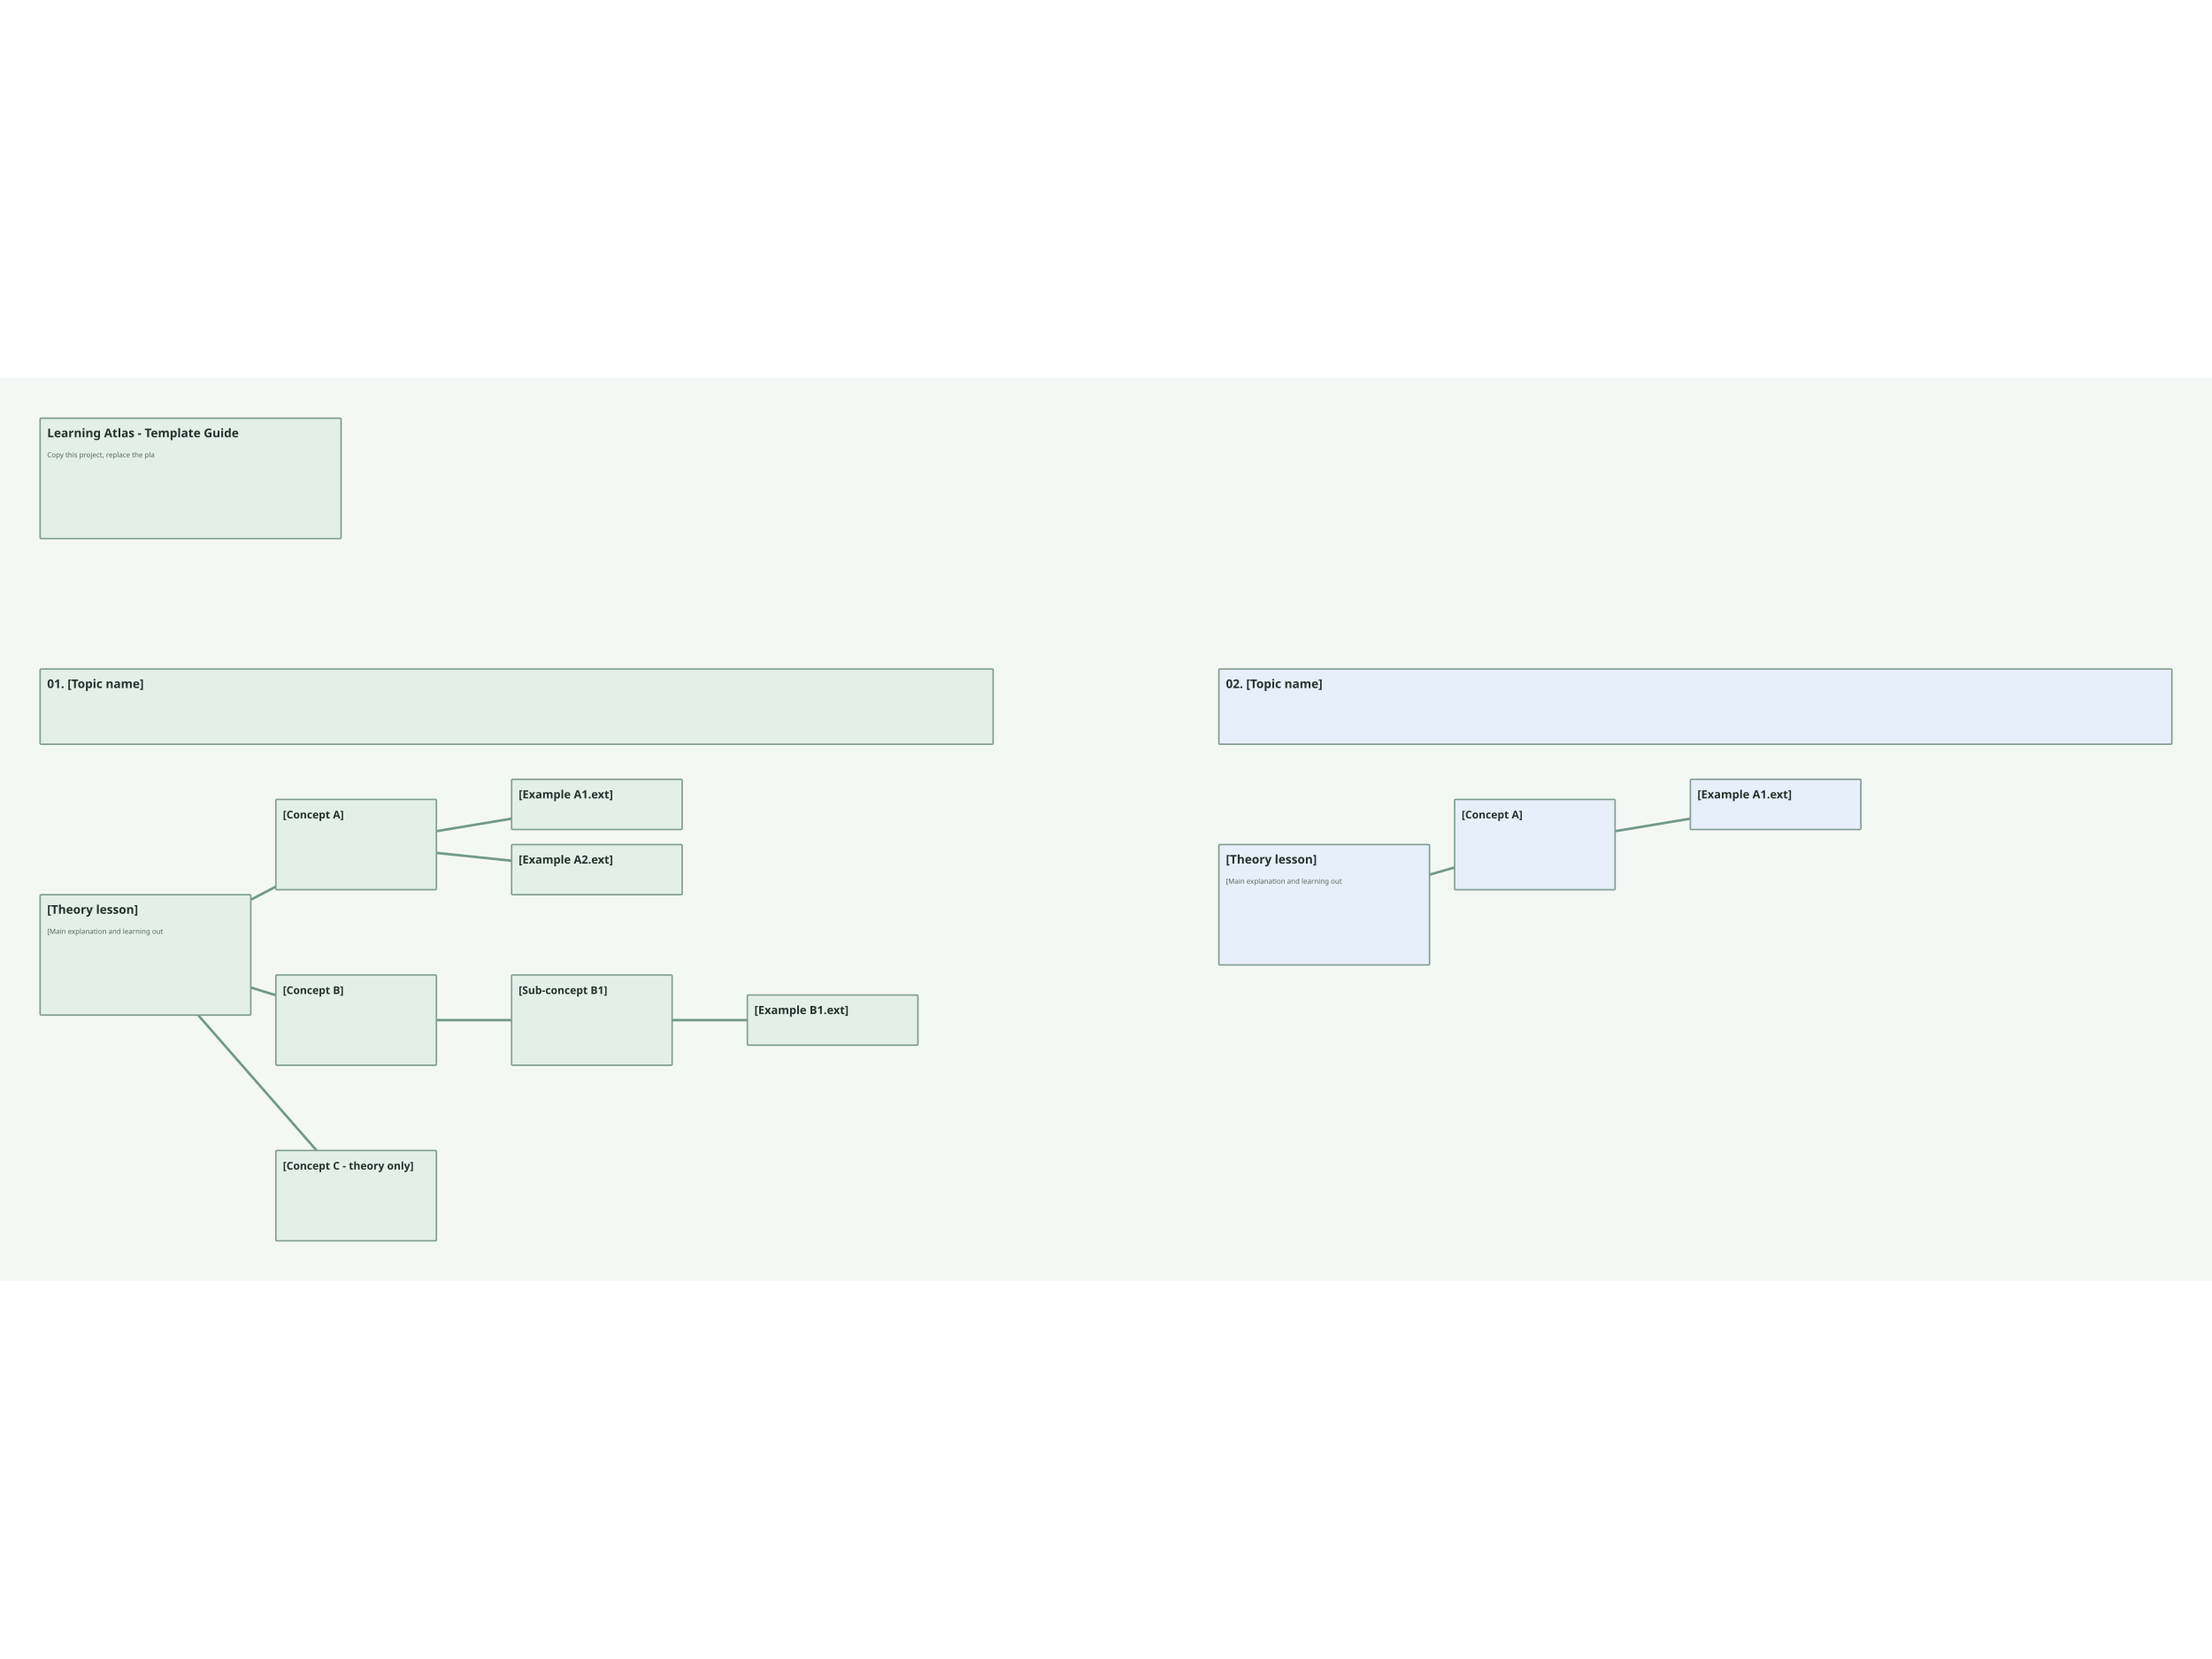
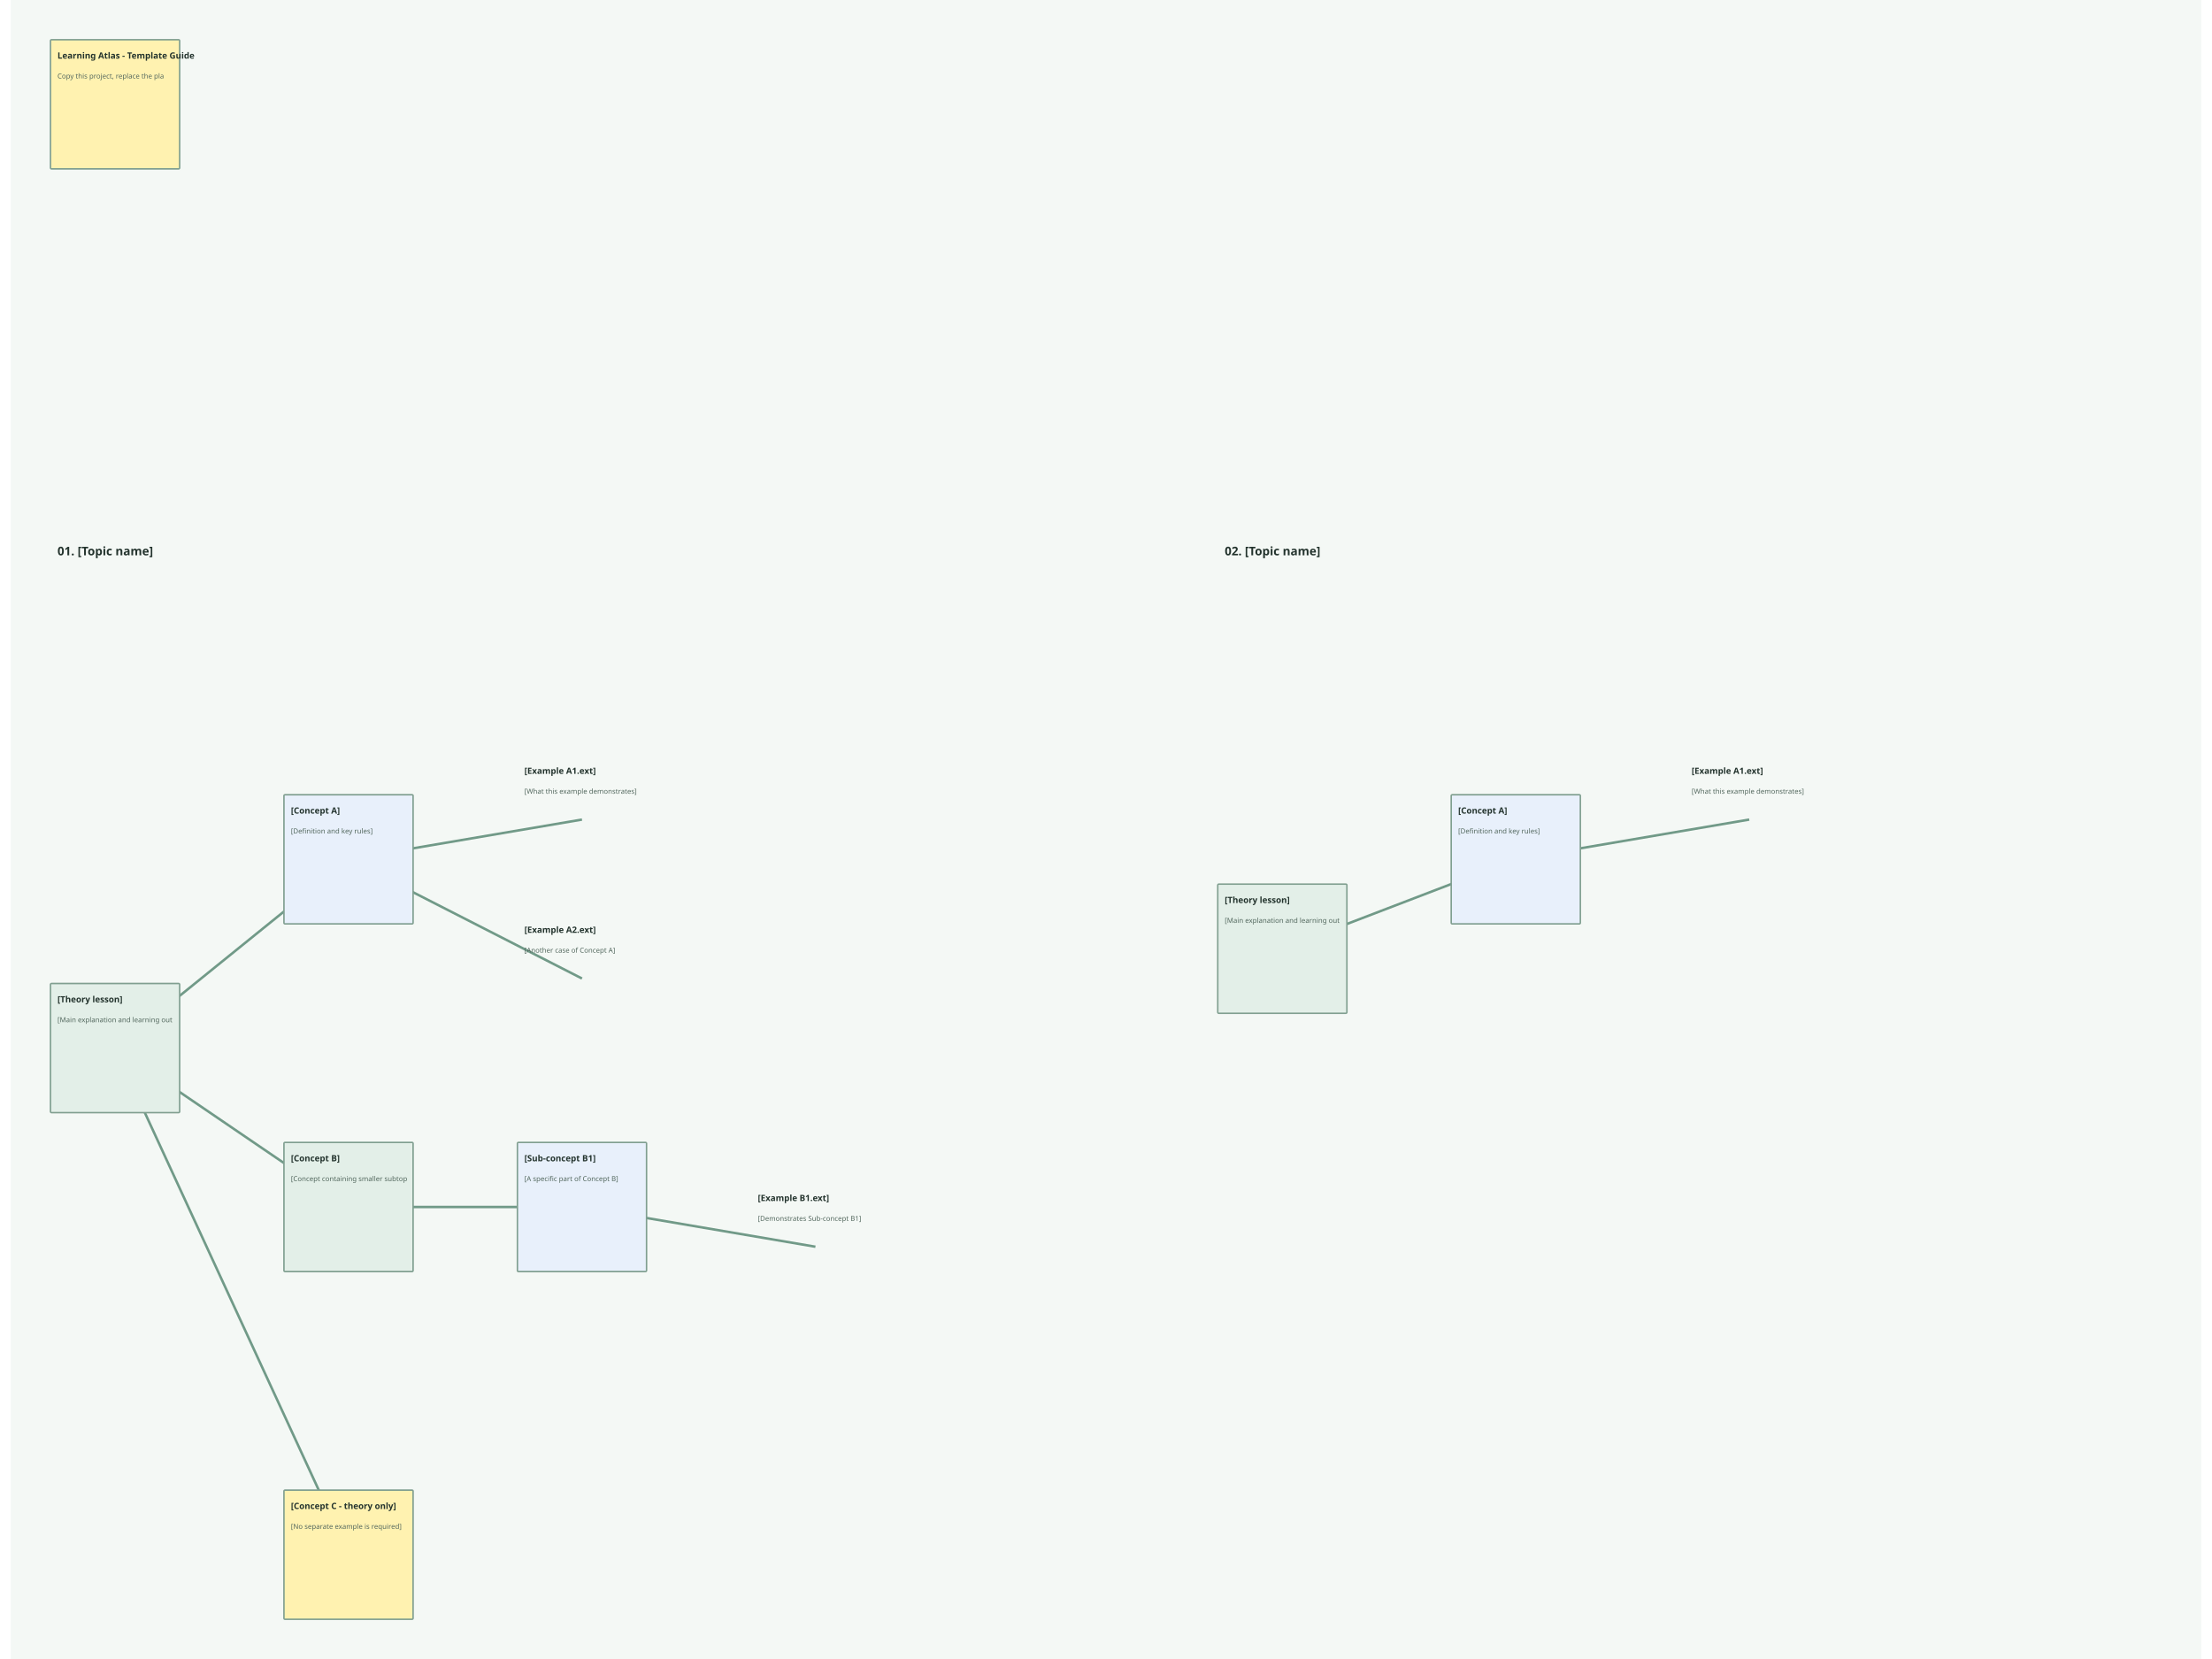
- <svg xmlns="http://www.w3.org/2000/svg" width="400" height="300" viewBox="-80 -80 4410 1800">
-   <rect x="-80" y="-80" width="4410" height="1800" fill="#f4f8f5" />
-   <path d="M210,1070 L630,850" fill="none" stroke="#719a88" stroke-width="5" />
-   <path d="M630,850 L1110,770" fill="none" stroke="#719a88" stroke-width="5" />
-   <path d="M630,850 L1110,900" fill="none" stroke="#719a88" stroke-width="5" />
-   <path d="M210,1070 L630,1200" fill="none" stroke="#719a88" stroke-width="5" />
-   <path d="M630,1200 L1100,1200" fill="none" stroke="#719a88" stroke-width="5" />
-   <path d="M1100,1200 L1580,1200" fill="none" stroke="#719a88" stroke-width="5" />
-   <path d="M210,1070 L630,1550" fill="none" stroke="#719a88" stroke-width="5" />
-   <path d="M2560,970 L2980,850" fill="none" stroke="#719a88" stroke-width="5" />
-   <path d="M2980,850 L3460,770" fill="none" stroke="#719a88" stroke-width="5" />
-   <rect x="0" y="0" width="600" height="240" rx="2" fill="#e3f0e9" stroke="#809f90" stroke-width="3" />
-   <text x="14" y="38" fill="#23332d" font-family="sans-serif" font-size="24" font-weight="600">Learning Atlas - Template Guide</text>
+ <svg xmlns="http://www.w3.org/2000/svg" width="400" height="300" viewBox="-80 -80 4410 3340">
+   <rect x="-80" y="-80" width="4410" height="3340" fill="#f4f8f5" />
+   <path d="M130,2030 L600,1650" fill="none" stroke="#719a88" stroke-width="5" />
+   <path d="M600,1650 L1070,1570" fill="none" stroke="#719a88" stroke-width="5" />
+   <path d="M600,1650 L1070,1890" fill="none" stroke="#719a88" stroke-width="5" />
+   <path d="M130,2030 L600,2350" fill="none" stroke="#719a88" stroke-width="5" />
+   <path d="M600,2350 L1070,2350" fill="none" stroke="#719a88" stroke-width="5" />
+   <path d="M1070,2350 L1540,2430" fill="none" stroke="#719a88" stroke-width="5" />
+   <path d="M130,2030 L600,3050" fill="none" stroke="#719a88" stroke-width="5" />
+   <path d="M2480,1830 L2950,1650" fill="none" stroke="#719a88" stroke-width="5" />
+   <path d="M2950,1650 L3420,1570" fill="none" stroke="#719a88" stroke-width="5" />
+   <rect x="0" y="0" width="260" height="260" rx="2" fill="#FFF2B0" stroke="#809f90" stroke-width="3" />
+   <text x="14" y="38" fill="#23332d" font-family="sans-serif" font-size="17.333" font-weight="600">Learning Atlas - Template Guide</text>
  <text x="14" y="78" fill="#52675d" font-family="sans-serif" font-size="14">Copy this project, replace the pla</text>
-   <rect x="0" y="500" width="1900" height="150" rx="2" fill="#e3f0e9" stroke="#809f90" stroke-width="3" />
-   <text x="14" y="538" fill="#23332d" font-family="sans-serif" font-size="24" font-weight="600">01. [Topic name]</text>
-   <rect x="0" y="950" width="420" height="240" rx="2" fill="#e3f0e9" stroke="#809f90" stroke-width="3" />
-   <text x="14" y="988" fill="#23332d" font-family="sans-serif" font-size="24" font-weight="600">[Theory lesson]</text>
-   <text x="14" y="1028" fill="#52675d" font-family="sans-serif" font-size="14">[Main explanation and learning out</text>
-   <rect x="470" y="760" width="320" height="180" rx="2" fill="#e3f0e9" stroke="#809f90" stroke-width="3" />
-   <text x="484" y="798" fill="#23332d" font-family="sans-serif" font-size="21.333" font-weight="600">[Concept A]</text>
-   <rect x="940" y="720" width="340" height="100" rx="2" fill="#e3f0e9" stroke="#809f90" stroke-width="3" />
-   <text x="954" y="758" fill="#23332d" font-family="sans-serif" font-size="22.667" font-weight="600">[Example A1.ext]</text>
-   <rect x="940" y="850" width="340" height="100" rx="2" fill="#e3f0e9" stroke="#809f90" stroke-width="3" />
-   <text x="954" y="888" fill="#23332d" font-family="sans-serif" font-size="22.667" font-weight="600">[Example A2.ext]</text>
-   <rect x="470" y="1110" width="320" height="180" rx="2" fill="#e3f0e9" stroke="#809f90" stroke-width="3" />
-   <text x="484" y="1148" fill="#23332d" font-family="sans-serif" font-size="21.333" font-weight="600">[Concept B]</text>
-   <rect x="940" y="1110" width="320" height="180" rx="2" fill="#e3f0e9" stroke="#809f90" stroke-width="3" />
-   <text x="954" y="1148" fill="#23332d" font-family="sans-serif" font-size="21.333" font-weight="600">[Sub-concept B1]</text>
-   <rect x="1410" y="1150" width="340" height="100" rx="2" fill="#e3f0e9" stroke="#809f90" stroke-width="3" />
-   <text x="1424" y="1188" fill="#23332d" font-family="sans-serif" font-size="22.667" font-weight="600">[Example B1.ext]</text>
-   <rect x="470" y="1460" width="320" height="180" rx="2" fill="#e3f0e9" stroke="#809f90" stroke-width="3" />
-   <text x="484" y="1498" fill="#23332d" font-family="sans-serif" font-size="21.333" font-weight="600">[Concept C - theory only]</text>
-   <rect x="2350" y="500" width="1900" height="150" rx="2" fill="#e7effa" stroke="#809f90" stroke-width="3" />
-   <text x="2364" y="538" fill="#23332d" font-family="sans-serif" font-size="24" font-weight="600">02. [Topic name]</text>
-   <rect x="2350" y="850" width="420" height="240" rx="2" fill="#e7effa" stroke="#809f90" stroke-width="3" />
-   <text x="2364" y="888" fill="#23332d" font-family="sans-serif" font-size="24" font-weight="600">[Theory lesson]</text>
-   <text x="2364" y="928" fill="#52675d" font-family="sans-serif" font-size="14">[Main explanation and learning out</text>
-   <rect x="2820" y="760" width="320" height="180" rx="2" fill="#e7effa" stroke="#809f90" stroke-width="3" />
-   <text x="2834" y="798" fill="#23332d" font-family="sans-serif" font-size="21.333" font-weight="600">[Concept A]</text>
-   <rect x="3290" y="720" width="340" height="100" rx="2" fill="#e7effa" stroke="#809f90" stroke-width="3" />
-   <text x="3304" y="758" fill="#23332d" font-family="sans-serif" font-size="22.667" font-weight="600">[Example A1.ext]</text>
+   <rect x="0" y="1000" width="1900" height="150" rx="2" fill="none" stroke="none" stroke-width="3" />
+   <text x="14" y="1038" fill="#23332d" font-family="sans-serif" font-size="24" font-weight="600">01. [Topic name]</text>
+   <rect x="0" y="1900" width="260" height="260" rx="2" fill="#E3EFE8" stroke="#809f90" stroke-width="3" />
+   <text x="14" y="1938" fill="#23332d" font-family="sans-serif" font-size="17.333" font-weight="600">[Theory lesson]</text>
+   <text x="14" y="1978" fill="#52675d" font-family="sans-serif" font-size="14">[Main explanation and learning out</text>
+   <rect x="470" y="1520" width="260" height="260" rx="2" fill="#E8F0FB" stroke="#809f90" stroke-width="3" />
+   <text x="484" y="1558" fill="#23332d" font-family="sans-serif" font-size="17.333" font-weight="600">[Concept A]</text>
+   <text x="484" y="1598" fill="#52675d" font-family="sans-serif" font-size="14">[Definition and key rules]</text>
+   <rect x="940" y="1440" width="260" height="260" rx="2" fill="none" stroke="none" stroke-width="3" />
+   <text x="954" y="1478" fill="#23332d" font-family="sans-serif" font-size="17.333" font-weight="600">[Example A1.ext]</text>
+   <text x="954" y="1518" fill="#52675d" font-family="sans-serif" font-size="14">[What this example demonstrates]</text>
+   <rect x="940" y="1760" width="260" height="260" rx="2" fill="none" stroke="none" stroke-width="3" />
+   <text x="954" y="1798" fill="#23332d" font-family="sans-serif" font-size="17.333" font-weight="600">[Example A2.ext]</text>
+   <text x="954" y="1838" fill="#52675d" font-family="sans-serif" font-size="14">[Another case of Concept A]</text>
+   <rect x="470" y="2220" width="260" height="260" rx="2" fill="#E3EFE8" stroke="#809f90" stroke-width="3" />
+   <text x="484" y="2258" fill="#23332d" font-family="sans-serif" font-size="17.333" font-weight="600">[Concept B]</text>
+   <text x="484" y="2298" fill="#52675d" font-family="sans-serif" font-size="14">[Concept containing smaller subtop</text>
+   <rect x="940" y="2220" width="260" height="260" rx="2" fill="#E8F0FB" stroke="#809f90" stroke-width="3" />
+   <text x="954" y="2258" fill="#23332d" font-family="sans-serif" font-size="17.333" font-weight="600">[Sub-concept B1]</text>
+   <text x="954" y="2298" fill="#52675d" font-family="sans-serif" font-size="14">[A specific part of Concept B]</text>
+   <rect x="1410" y="2300" width="260" height="260" rx="2" fill="none" stroke="none" stroke-width="3" />
+   <text x="1424" y="2338" fill="#23332d" font-family="sans-serif" font-size="17.333" font-weight="600">[Example B1.ext]</text>
+   <text x="1424" y="2378" fill="#52675d" font-family="sans-serif" font-size="14">[Demonstrates Sub-concept B1]</text>
+   <rect x="470" y="2920" width="260" height="260" rx="2" fill="#FFF2B0" stroke="#809f90" stroke-width="3" />
+   <text x="484" y="2958" fill="#23332d" font-family="sans-serif" font-size="17.333" font-weight="600">[Concept C - theory only]</text>
+   <text x="484" y="2998" fill="#52675d" font-family="sans-serif" font-size="14">[No separate example is required]</text>
+   <rect x="2350" y="1000" width="1900" height="150" rx="2" fill="none" stroke="none" stroke-width="3" />
+   <text x="2364" y="1038" fill="#23332d" font-family="sans-serif" font-size="24" font-weight="600">02. [Topic name]</text>
+   <rect x="2350" y="1700" width="260" height="260" rx="2" fill="#E3EFE8" stroke="#809f90" stroke-width="3" />
+   <text x="2364" y="1738" fill="#23332d" font-family="sans-serif" font-size="17.333" font-weight="600">[Theory lesson]</text>
+   <text x="2364" y="1778" fill="#52675d" font-family="sans-serif" font-size="14">[Main explanation and learning out</text>
+   <rect x="2820" y="1520" width="260" height="260" rx="2" fill="#E8F0FB" stroke="#809f90" stroke-width="3" />
+   <text x="2834" y="1558" fill="#23332d" font-family="sans-serif" font-size="17.333" font-weight="600">[Concept A]</text>
+   <text x="2834" y="1598" fill="#52675d" font-family="sans-serif" font-size="14">[Definition and key rules]</text>
+   <rect x="3290" y="1440" width="260" height="260" rx="2" fill="none" stroke="none" stroke-width="3" />
+   <text x="3304" y="1478" fill="#23332d" font-family="sans-serif" font-size="17.333" font-weight="600">[Example A1.ext]</text>
+   <text x="3304" y="1518" fill="#52675d" font-family="sans-serif" font-size="14">[What this example demonstrates]</text>
</svg>
